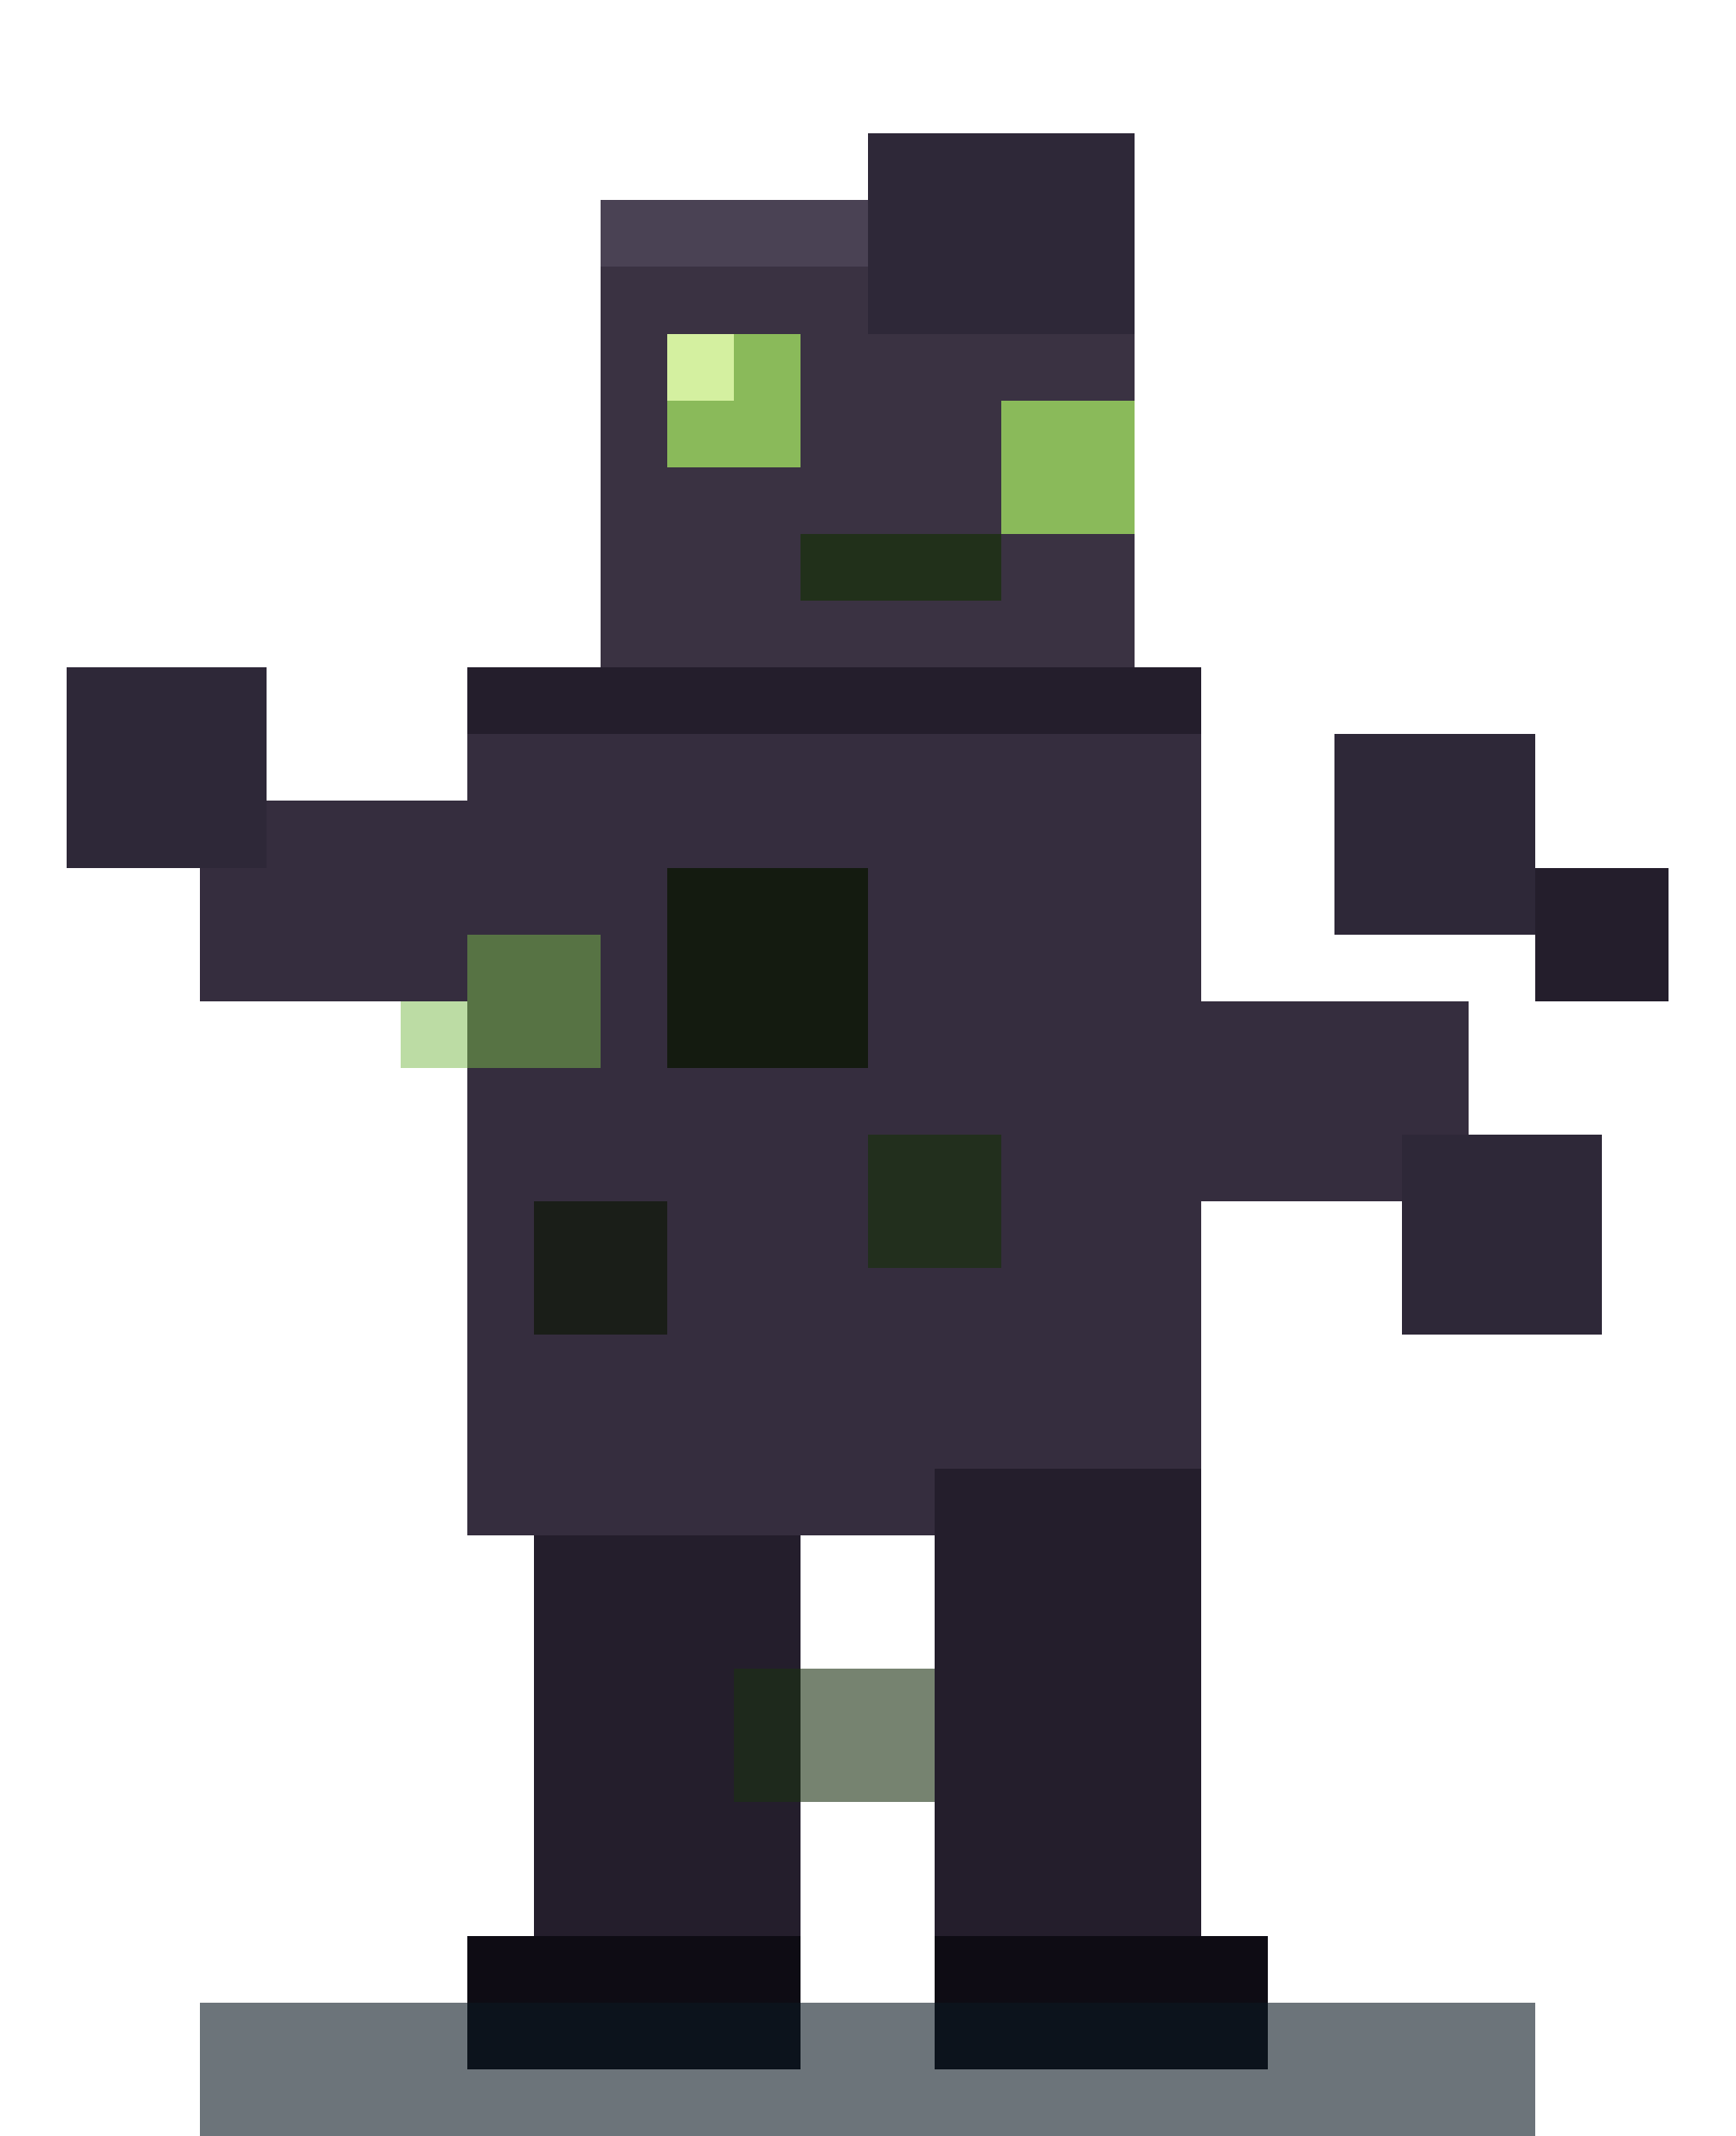
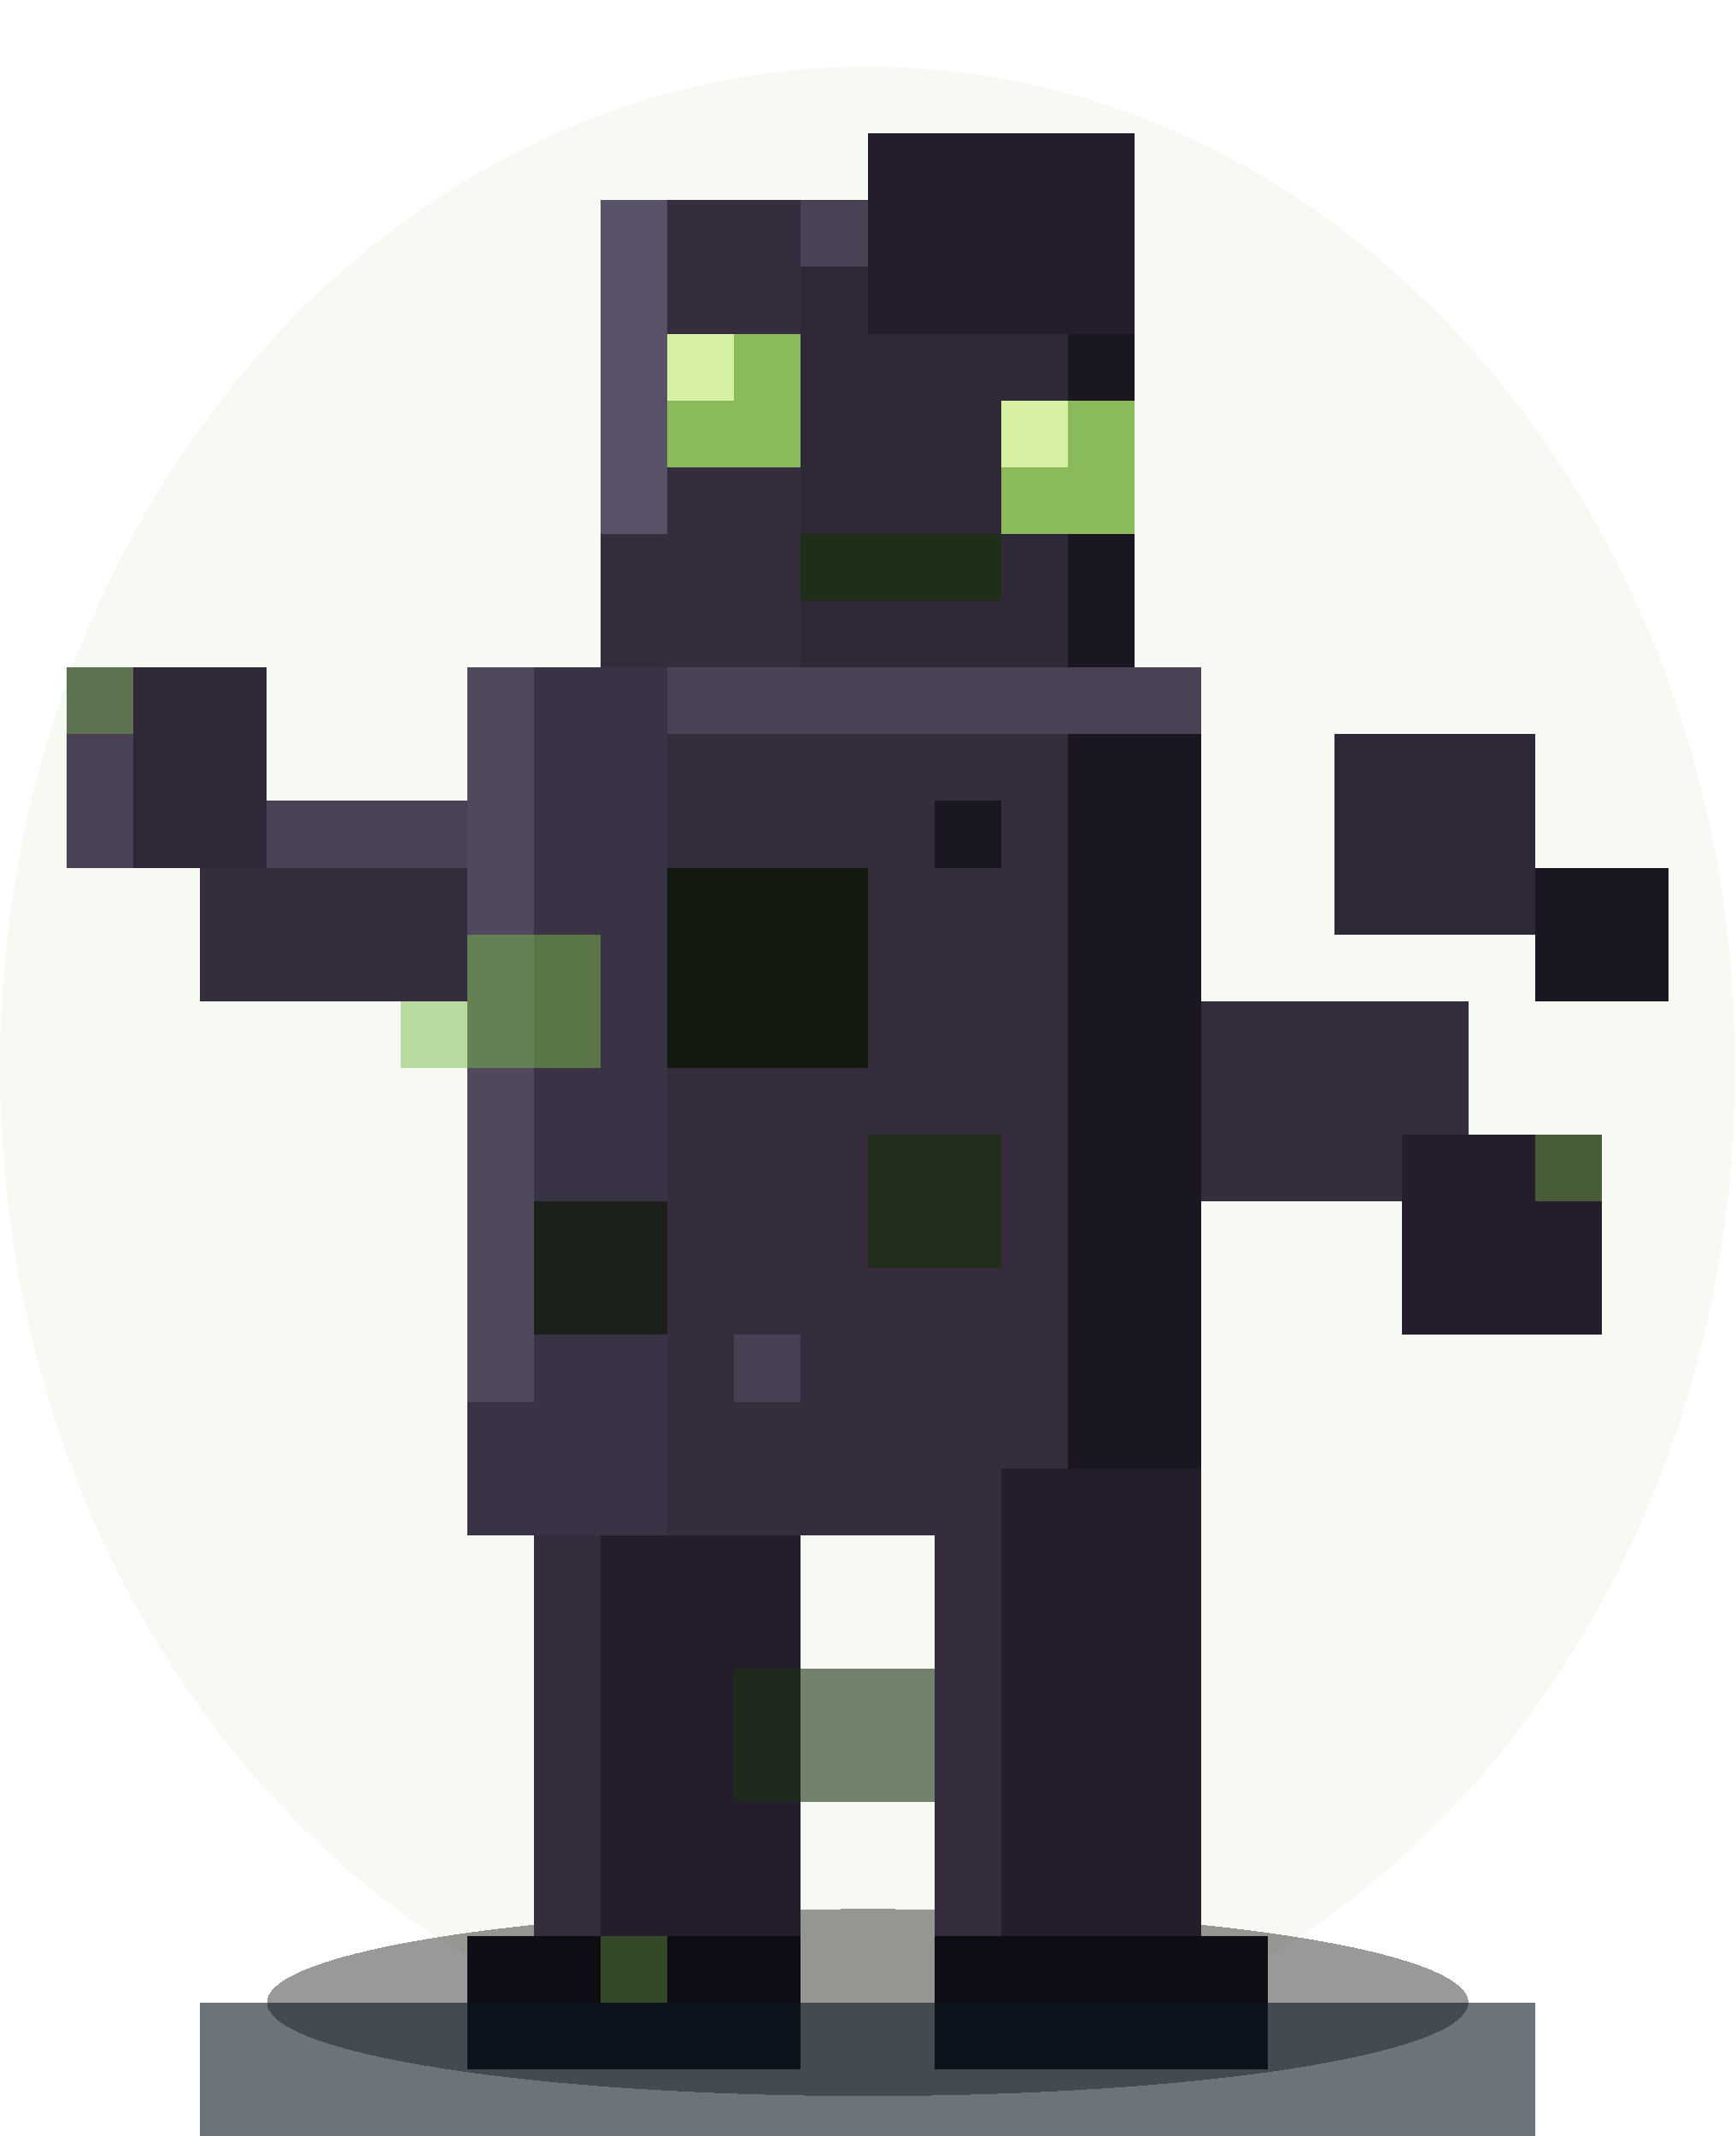
<svg xmlns="http://www.w3.org/2000/svg" viewBox="0 0 26 32" shape-rendering="crispEdges" preserveAspectRatio="xMidYMax meet" aria-label="The Unindexed">
-   <rect x="9" y="3" width="8" height="7" fill="#3a3242" />
+   <ellipse cx="13" cy="16" rx="13" ry="15" fill="#7aba4a" opacity="0.07" />
+   <ellipse cx="13" cy="30" rx="9" ry="1.4" fill="#000" opacity="0.4" />
+   <rect x="9" y="3" width="8" height="7" fill="#2e2838" />
  <rect x="9" y="3" width="8" height="1" fill="#4a4254" />
-   <rect x="13" y="2" width="4" height="3" fill="#2e2838" />
+   <rect x="9" y="3" width="3" height="7" fill="#352d3e" />
+   <rect x="9" y="3" width="1" height="5" fill="#5a5268" />
+   <rect x="16" y="4" width="1" height="6" fill="#1a1622" />
+   <rect x="13" y="2" width="4" height="3" fill="#241e2c" />
  <rect x="10" y="5" width="2" height="2" fill="#8aba5a" />
  <rect x="15" y="6" width="2" height="2" fill="#8aba5a" />
  <rect x="10" y="5" width="1" height="1" fill="#d4f0a0" />
+   <rect x="15" y="6" width="1" height="1" fill="#d4f0a0" />
  <rect x="12" y="8" width="3" height="1" fill="#1a3010" opacity="0.8" />
  <rect x="7" y="10" width="11" height="13" fill="#352d3e" />
-   <rect x="7" y="10" width="11" height="1" fill="#241e2c" />
-   <rect x="10" y="13" width="3" height="3" fill="#0e1808" opacity="0.85" />
+   <rect x="7" y="10" width="11" height="1" fill="#4a4254" />
+   <rect x="7" y="10" width="3" height="13" fill="#3a3245" />
+   <rect x="7" y="10" width="1" height="11" fill="#5a5268" opacity="0.7" />
+   <rect x="16" y="11" width="2" height="12" fill="#1a1622" />
+   <rect x="10" y="13" width="3" height="3" fill="#0e1808" opacity="0.88" />
  <rect x="13" y="17" width="2" height="2" fill="#1a3010" opacity="0.7" />
  <rect x="8" y="18" width="2" height="2" fill="#0e1808" opacity="0.7" />
  <rect x="6" y="14" width="3" height="2" fill="#7aba4a" opacity="0.5" />
+   <rect x="11" y="20" width="1" height="1" fill="#5a5268" opacity="0.5" />
+   <rect x="14" y="12" width="1" height="1" fill="#1a1622" />
  <rect x="3" y="12" width="4" height="3" fill="#352d3e" />
+   <rect x="3" y="12" width="4" height="1" fill="#4a4254" />
  <rect x="1" y="10" width="3" height="3" fill="#2e2838" />
+   <rect x="1" y="10" width="1" height="3" fill="#4a4254" />
  <rect x="18" y="15" width="4" height="3" fill="#352d3e" />
-   <rect x="21" y="17" width="3" height="3" fill="#2e2838" />
+   <rect x="21" y="17" width="3" height="3" fill="#241e2c" />
  <rect x="20" y="11" width="3" height="3" fill="#2e2838" />
-   <rect x="23" y="13" width="2" height="2" fill="#241e2c" />
+   <rect x="23" y="13" width="2" height="2" fill="#1a1622" />
+   <rect x="1" y="10" width="1" height="1" fill="#7aba4a" opacity="0.4" />
+   <rect x="23" y="17" width="1" height="1" fill="#7aba4a" opacity="0.4" />
  <rect x="8" y="23" width="4" height="7" fill="#241e2c" />
  <rect x="14" y="22" width="4" height="8" fill="#241e2c" />
+   <rect x="8" y="23" width="1" height="7" fill="#352d3e" />
+   <rect x="14" y="22" width="1" height="8" fill="#352d3e" />
  <rect x="11" y="25" width="3" height="2" fill="#1a3010" opacity="0.6" />
  <rect x="7" y="29" width="5" height="2" fill="#0e0c14" />
  <rect x="14" y="29" width="5" height="2" fill="#0e0c14" />
  <rect x="3" y="30" width="20" height="2" fill="#0a1822" opacity="0.6" />
+   <rect x="9" y="29" width="1" height="1" fill="#7aba4a" opacity="0.35" />
</svg>
